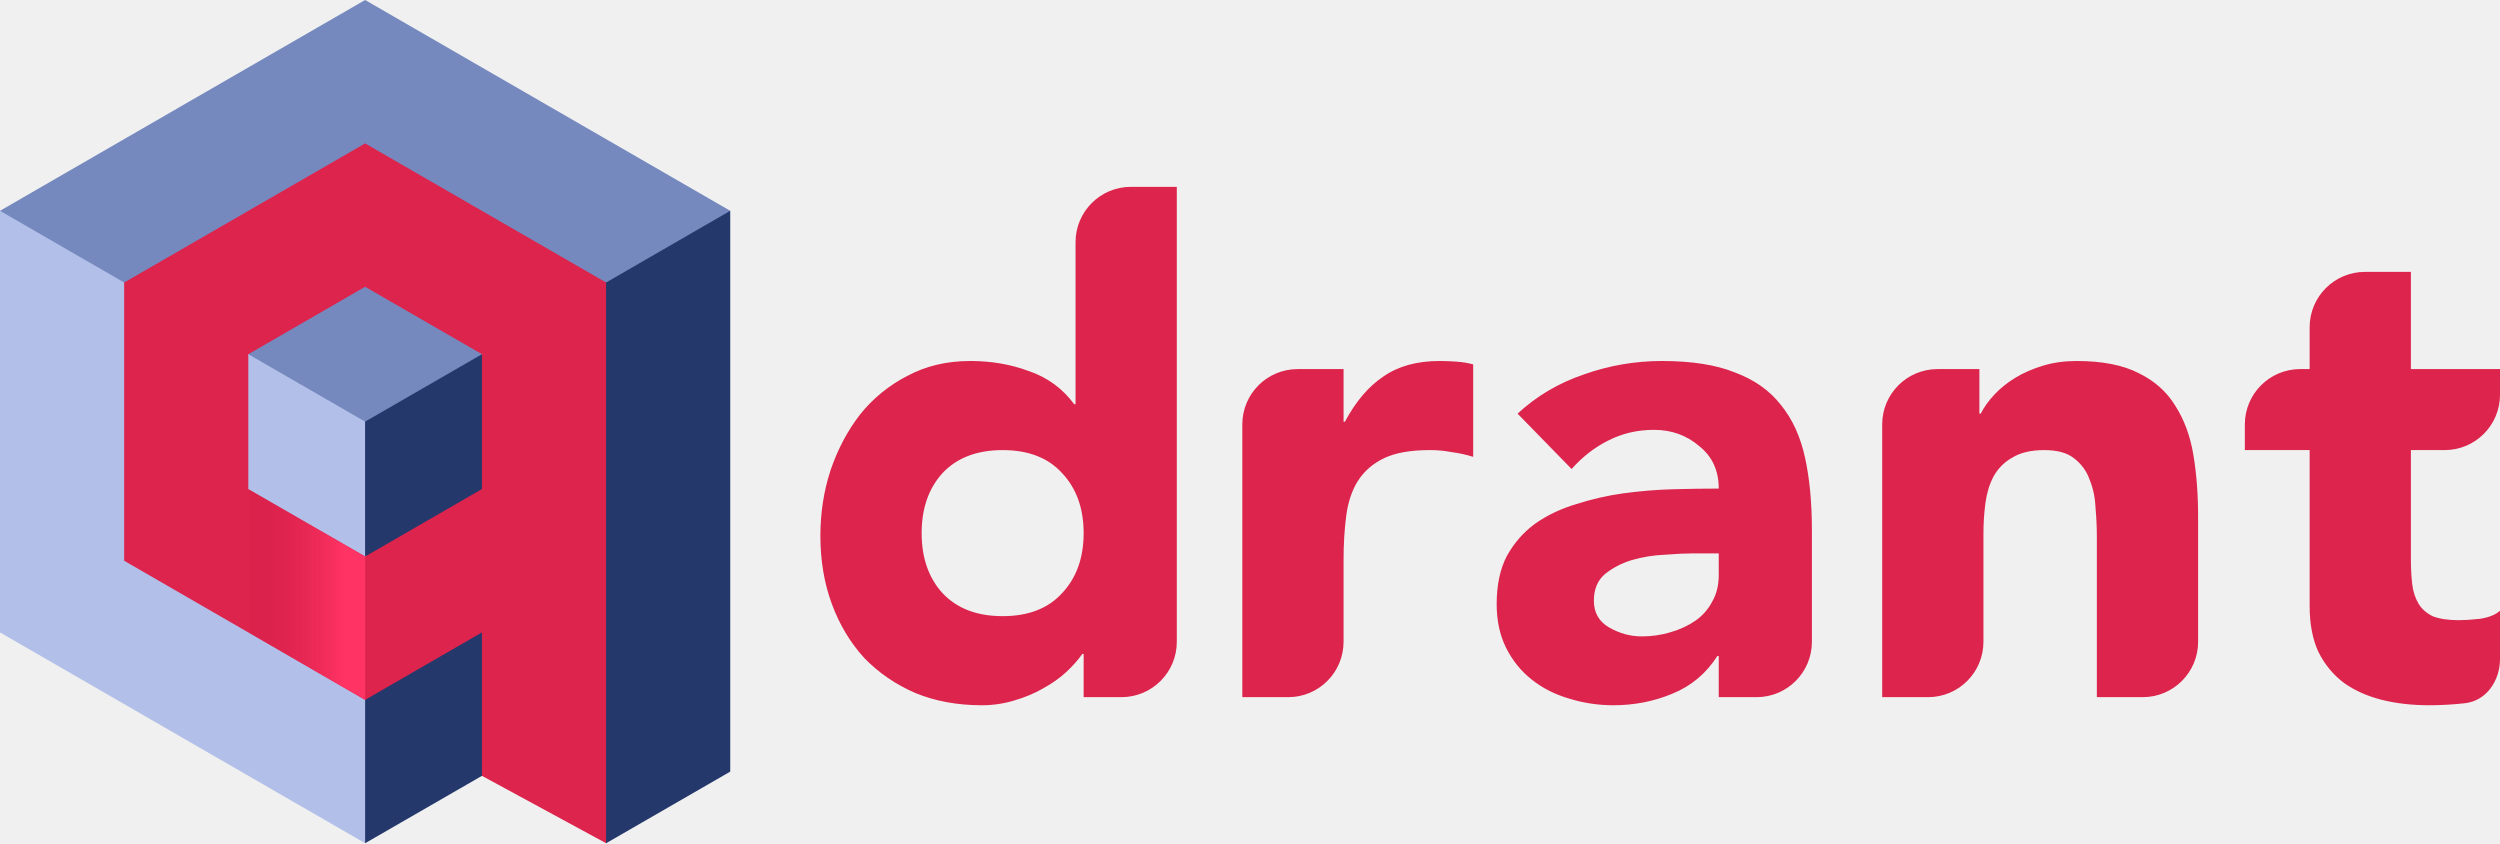
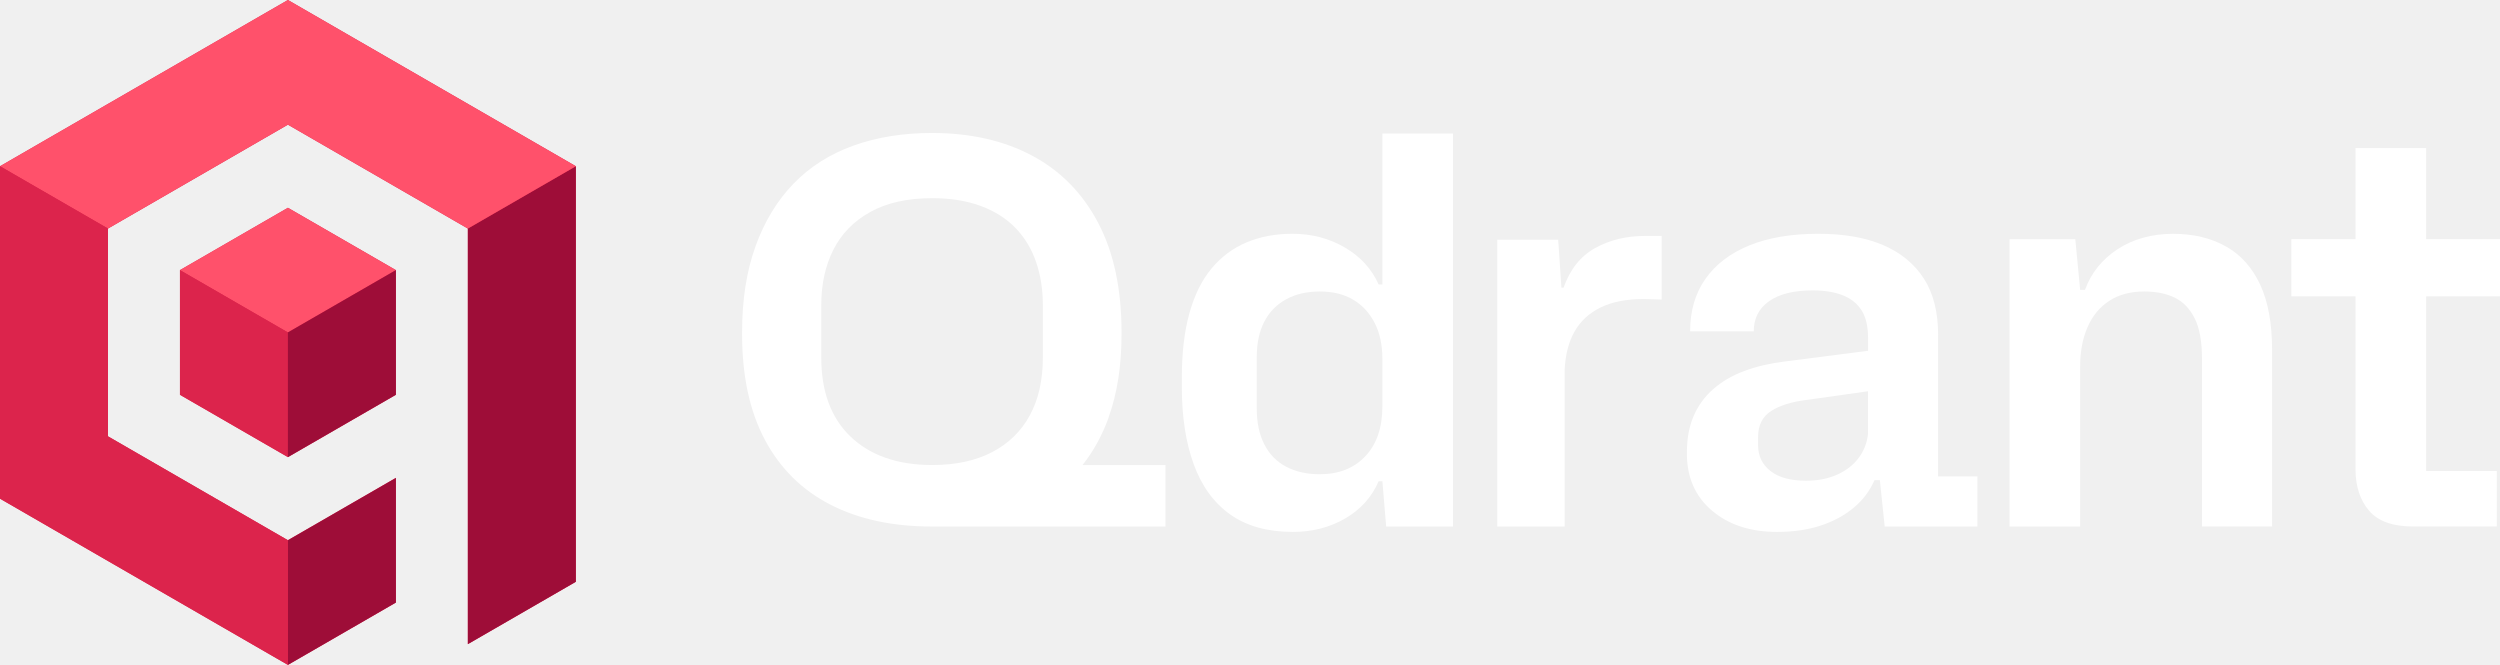
- <svg xmlns="http://www.w3.org/2000/svg" viewBox="0 0 451.84 152.4" width="451.84" height="152.4" fill="none">
-   <g fill="#dc244c">
-     <path d="M212.69 116c0 5.523-4.477 10.001-10 10.001h-6.836v-7.808h-.244c-.732 1.057-1.708 2.155-2.928 3.293-1.139 1.058-2.521 2.034-4.148 2.929-1.545.894-3.294 1.626-5.246 2.196a20.015 20.015 0 0 1-5.856.853c-4.392 0-8.377-.732-11.956-2.196-3.579-1.545-6.669-3.66-9.272-6.344-2.521-2.765-4.473-6.018-5.856-9.759-1.383-3.742-2.074-7.849-2.074-12.322 0-4.148.61-8.093 1.83-11.835 1.301-3.822 3.091-7.198 5.368-10.126a26.176 26.176 0 0 1 8.54-6.954c3.335-1.789 7.117-2.683 11.346-2.683 3.823 0 7.361.61 10.614 1.83 3.335 1.138 6.059 3.13 8.174 5.978h.244V43.769c0-5.523 4.477-10 10-10h8.3zm-16.836-19.646c0-4.473-1.301-8.092-3.904-10.858-2.521-2.765-6.1-4.148-10.736-4.148s-8.255 1.383-10.858 4.148c-2.521 2.766-3.782 6.385-3.782 10.858 0 4.474 1.261 8.093 3.782 10.858 2.603 2.766 6.222 4.149 10.858 4.149s8.215-1.383 10.736-4.149c2.603-2.765 3.904-6.384 3.904-10.858zM224.53 76.708c0-5.522 4.477-10 10-10h8.3v9.516h.244c1.952-3.66 4.27-6.384 6.954-8.174 2.684-1.87 6.059-2.805 10.126-2.805 1.057 0 2.114.04 3.172.121 1.057.082 2.033.245 2.928.489v16.713a22.4 22.4 0 0 0-3.904-.854 19.895 19.895 0 0 0-3.904-.367c-3.498 0-6.263.489-8.296 1.465-2.034.975-3.62 2.358-4.758 4.147-1.058 1.708-1.749 3.782-2.074 6.222-.326 2.441-.488 5.124-.488 8.052V116c0 5.524-4.477 10.002-10 10.002h-8.3zM310.64 118.56h-.244c-2.033 3.172-4.758 5.449-8.174 6.832-3.334 1.382-6.872 2.073-10.614 2.073-2.765 0-5.449-.406-8.052-1.219-2.521-.732-4.758-1.871-6.71-3.416-1.952-1.546-3.497-3.457-4.636-5.735-1.138-2.277-1.708-4.92-1.708-7.929 0-3.416.61-6.304 1.83-8.662 1.302-2.359 3.01-4.311 5.124-5.856 2.196-1.546 4.677-2.725 7.442-3.538a50.076 50.076 0 0 1 8.54-1.953c3.01-.406 5.978-.65 8.906-.732 3.01-.081 5.775-.121 8.296-.121 0-3.254-1.179-5.816-3.538-7.687-2.277-1.952-5.002-2.928-8.174-2.928-3.009 0-5.774.651-8.296 1.952-2.44 1.221-4.636 2.929-6.588 5.124l-9.76-10.004c3.416-3.171 7.402-5.53 11.956-7.075a41.766 41.766 0 0 1 14.152-2.44c5.368 0 9.76.69 13.176 2.073 3.498 1.302 6.263 3.254 8.296 5.856 2.115 2.603 3.579 5.816 4.392 9.638.814 3.742 1.22 8.093 1.22 13.054v20.135c0 5.522-4.477 10-10 10h-6.836zm-4.514-18.545c-1.382 0-3.131.082-5.246.244a24.865 24.865 0 0 0-5.978.976c-1.87.57-3.497 1.424-4.88 2.562-1.301 1.139-1.952 2.725-1.952 4.759 0 2.196.936 3.822 2.806 4.879 1.871 1.058 3.823 1.586 5.856 1.586 1.79 0 3.498-.244 5.124-.732 1.708-.488 3.213-1.179 4.514-2.074a9.45 9.45 0 0 0 3.05-3.416c.814-1.382 1.22-3.009 1.22-4.879v-3.905zM340.18 76.708c0-5.522 4.477-10 10-10h7.568v8.052h.244c.569-1.138 1.382-2.277 2.44-3.416 1.057-1.138 2.318-2.155 3.782-3.05s3.131-1.626 5.002-2.195c1.87-.57 3.904-.854 6.1-.854 4.636 0 8.377.732 11.224 2.196 2.846 1.382 5.042 3.334 6.588 5.855 1.626 2.522 2.724 5.49 3.294 8.906.569 3.416.854 7.117.854 11.103V116c0 5.523-4.477 10.001-10 10.001h-8.3V96.964a58.2 58.2 0 0 0-.244-5.246c-.082-1.87-.448-3.578-1.098-5.123a8.154 8.154 0 0 0-2.806-3.783c-1.22-.976-3.01-1.464-5.368-1.464-2.359 0-4.27.448-5.734 1.342a8.629 8.629 0 0 0-3.416 3.416c-.732 1.383-1.22 2.969-1.464 4.758a41.535 41.535 0 0 0-.366 5.612V116c0 5.523-4.477 10.001-10 10.001h-8.3zM451.84 71.348c0 5.522-4.477 10-10 10h-6.104v19.764c0 1.627.082 3.132.244 4.514.163 1.301.529 2.44 1.098 3.415.57.977 1.424 1.75 2.562 2.32 1.22.487 2.806.73 4.758.73.976 0 2.237-.08 3.782-.243 1.627-.245 2.847-.732 3.66-1.464v8.725c0 3.915-2.452 7.557-6.344 7.989a58.528 58.528 0 0 1-6.466.366c-3.09 0-5.937-.325-8.54-.976-2.602-.65-4.88-1.667-6.832-3.05-1.952-1.463-3.497-3.334-4.636-5.612-1.057-2.277-1.586-5.042-1.586-8.295V81.347h-11.712v-4.64c0-5.522 4.478-9.999 10-9.999h1.712V59.14c0-5.523 4.478-10 10-10h8.3v17.568h16.104z" />
+ <svg xmlns="http://www.w3.org/2000/svg" id="Capa_2" data-name="Capa 2" viewBox="0 0 752 200">
+   <defs>
+     <style>
+       .cls-1 {
+         fill: #9e0d38;
+       }
+ 
+       .cls-2 {
+         fill: #fff;
+       }
+ 
+       .cls-3 {
+         fill: #dc244c;
+       }
+ 
+       .cls-4 {
+         fill: #ff516b;
+       }
+     </style>
+   </defs>
+   <g id="Vectors">
+     <g>
+       <g>
+         <g>
+           <polygon class="cls-3" points="86.6 0 0 50 0 150 86.6 200 119.08 181.25 119.08 143.75 86.6 162.5 32.48 131.25 32.48 68.75 86.6 37.5 140.73 68.75 140.73 193.75 173.21 175 173.21 50 86.6 0" />
+           <polygon class="cls-3" points="54.13 81.25 54.13 118.75 86.6 137.5 119.08 118.75 119.08 81.25 86.6 62.5 54.13 81.25" />
+         </g>
+         <g>
+           <polygon class="cls-1" points="119.08 143.75 119.08 181.25 86.6 200 86.6 162.5 119.08 143.75" />
+           <polygon class="cls-1" points="173.21 50 173.21 175 140.73 193.75 140.73 68.75 173.21 50" />
+           <polygon class="cls-4" points="173.21 50 140.73 68.75 86.6 37.5 32.48 68.75 0 50 86.6 0 173.21 50" />
+           <polygon class="cls-3" points="86.6 162.5 86.6 200 0 150 0 50 32.48 68.75 32.48 131.25 86.6 162.5" />
+           <polygon class="cls-4" points="119.08 81.25 86.6 100 54.13 81.25 86.6 62.5 119.08 81.25" />
+           <polygon class="cls-3" points="86.6 100 86.6 137.5 54.13 118.75 54.13 81.25 86.6 100" />
+           <polygon class="cls-1" points="119.08 81.25 119.08 118.75 86.6 137.5 86.6 100 119.08 81.25" />
+         </g>
+       </g>
+       <g>
+         <path class="cls-2" d="M333.47,125.54c2.59-7.19,3.89-15.54,3.89-25.05v-.49c0-13.08-2.35-24.08-7.05-33-4.7-8.92-11.33-15.65-19.86-20.19-8.54-4.54-18.6-6.81-30.16-6.81-8.65,0-16.52,1.27-23.59,3.81-7.08,2.54-13.08,6.35-18,11.43-4.92,5.08-8.73,11.35-11.43,18.81-2.7,7.46-4.05,16.11-4.05,25.95v.49c0,12.65,2.3,23.27,6.89,31.86,4.59,8.6,11.16,15.08,19.7,19.46,8.54,4.38,18.7,6.57,30.49,6.57h70.28v-18.49h-24.96c3.29-4.14,5.91-8.92,7.88-14.35ZM266.34,137.7c-4.11-1.46-7.62-3.59-10.54-6.41-2.92-2.81-5.11-6.19-6.57-10.14-1.46-3.95-2.19-8.46-2.19-13.54v-15.89c0-6.27,1.22-11.81,3.65-16.62,2.43-4.81,6.13-8.59,11.11-11.35,4.97-2.76,11.19-4.14,18.65-4.14,5.51,0,10.38.79,14.59,2.35,4.22,1.57,7.7,3.79,10.46,6.65,2.76,2.87,4.81,6.27,6.16,10.22,1.35,3.95,2.03,8.24,2.03,12.89v15.89c0,6.71-1.3,12.46-3.89,17.27-2.6,4.81-6.38,8.51-11.35,11.11-4.97,2.59-10.97,3.89-18,3.89-5.3,0-10-.73-14.11-2.19Z" />
+         <path class="cls-2" d="M415.82,85.57h-1.13c-2.06-4.65-5.43-8.35-10.14-11.11-4.7-2.76-9.97-4.14-15.81-4.14-5.08,0-9.68.87-13.78,2.59-4.11,1.73-7.62,4.35-10.54,7.87-2.92,3.51-5.14,8-6.65,13.46-1.52,5.46-2.27,11.87-2.27,19.22v3.08c0,8.87,1.19,16.57,3.57,23.11,2.38,6.54,6.03,11.57,10.95,15.08,4.92,3.51,11.21,5.27,18.89,5.27,5.84,0,11.08-1.35,15.73-4.05,4.65-2.7,8-6.43,10.05-11.19h1.13l1.14,13.62h20.11V40.16h-21.24v45.41ZM415.82,122.22c0,6.38-1.7,11.38-5.11,15-3.41,3.62-7.97,5.43-13.7,5.43-3.89,0-7.27-.75-10.14-2.27-2.87-1.51-5.06-3.76-6.57-6.73-1.52-2.97-2.27-6.57-2.27-10.78v-15.41c0-4.22.76-7.78,2.27-10.7,1.51-2.92,3.7-5.16,6.57-6.73,2.86-1.57,6.24-2.35,10.14-2.35s7.22.81,9.97,2.43c2.76,1.62,4.92,3.95,6.49,6.97,1.57,3.03,2.35,6.65,2.35,10.86v14.27Z" />
+         <path class="cls-2" d="M582.99,100.81c0-6.92-1.43-12.59-4.3-17.03-2.87-4.43-6.95-7.78-12.24-10.05-5.3-2.27-11.78-3.41-19.46-3.41-8.11,0-15.03,1.16-20.76,3.49-5.73,2.33-10.13,5.68-13.22,10.05-3.08,4.38-4.62,9.65-4.62,15.81h19.14c0-3.89,1.54-6.92,4.62-9.08,3.08-2.16,7.43-3.24,13.05-3.24,3.57,0,6.59.49,9.08,1.46,2.49.97,4.38,2.49,5.68,4.54,1.3,2.05,1.95,4.81,1.95,8.27v3.89l-25.14,3.24c-4.43.54-8.46,1.49-12.08,2.84-3.62,1.35-6.73,3.16-9.32,5.43-2.59,2.27-4.57,4.97-5.92,8.11-1.35,3.14-2.03,6.76-2.03,10.86v.49c0,7.14,2.51,12.84,7.54,17.11,5.03,4.27,11.54,6.41,19.54,6.41,4.87,0,9.22-.62,13.05-1.87,3.84-1.24,7.16-3.03,9.97-5.35,2.81-2.32,4.92-5.11,6.32-8.35h1.62l1.46,13.95h27.89v-15.08h-11.84v-42.49ZM561.91,130.49c-.32,2.81-1.3,5.27-2.92,7.38-1.62,2.11-3.79,3.76-6.49,4.95-2.7,1.19-5.78,1.78-9.24,1.78-4.65,0-8.22-.97-10.7-2.92-2.49-1.95-3.73-4.54-3.73-7.78v-2.43c0-3.57,1.32-6.19,3.97-7.87,2.65-1.67,6.24-2.78,10.78-3.32l18.32-2.59v12.81Z" />
+         <path class="cls-2" d="M669.57,74.14c-4.49-2.54-9.81-3.81-15.97-3.81s-11.92,1.54-16.62,4.62c-4.7,3.08-7.97,7.16-9.81,12.24h-1.46l-1.46-15.24h-19.78v86.43h21.24v-48.16c0-4.54.75-8.51,2.27-11.92,1.51-3.41,3.7-6.03,6.57-7.86,2.86-1.84,6.35-2.76,10.46-2.76,3.57,0,6.62.62,9.16,1.86,2.54,1.24,4.54,3.32,6,6.24,1.46,2.92,2.19,6.97,2.19,12.16v50.43h21.08v-53.19c0-7.89-1.19-14.41-3.57-19.54-2.38-5.13-5.81-8.97-10.3-11.51Z" />
+         <path class="cls-2" d="M752,89.13v-17.19h-22.22v-27.41h-21.24v27.41h-19.3v17.19h19.3v52.05c0,5.08,1.35,9.22,4.05,12.41,2.7,3.19,7.13,4.78,13.3,4.78h25.14v-16.7h-21.24v-52.54h22.22Z" />
+         <path class="cls-2" d="M494.81,70.97c-5.62,0-10.62,1.22-15,3.65-4.38,2.43-7.54,6.4-9.49,11.92h-.65l-.97-14.43h-18.32v86.27h20.27v-47.19c.22-4.54,1.22-8.38,3-11.51,1.78-3.13,4.4-5.54,7.86-7.22,3.46-1.68,7.78-2.51,12.97-2.51,1.08,0,2.08.03,3,.08.92.06,1.7.08,2.35.08v-19.14h-5.03Z" />
+       </g>
+     </g>
  </g>
-   <g fill-rule="evenodd" clip-rule="evenodd">
-     <path fill="#24386c" d="m103.79 140.09-3.039-83.784-5.503-22.089 36.734 3.889v101.35l-22.44 12.95z" />
-     <path fill="#7589be" d="m131.98 38.1-22.44 12.96-46.308-10.158L9.029 62.971-.001 38.1l32.99-19.05 33-19.05 32.99 19.05z" />
-     <path fill="#b2bfe8" d="m0 38.1 22.44 12.96 13.008 38.686 43.921 35.142L65.991 152.4l-33-19.051L0 114.299v-76.2" />
-     <path fill="#24386c" d="m80.868 104.56-14.877 21.932v25.91l21.11-12.18 10.877-16.242" />
-     <path fill="#7589be" d="M66 100.59 44.881 64.025l4.549-12.119 17.293-8.384L87.1 64.026z" />
-     <path fill="#b2bfe8" d="m44.881 64.022 21.11 12.18v24.38l-19.524.84-11.81-15.08 10.224-22.32" />
-     <path fill="#24386c" d="m65.991 76.2 21.11-12.179 14.367 23.922-17.386 14.365-18.091-1.727z" />
-     <path fill="#dc244c" d="m87.101 140.22 22.44 12.181V51.061l-21.78-12.57-21.77-12.57-21.78 12.57-21.77 12.57v50.289l21.77 12.57 21.78 12.571 21.11-12.191zm0-51.83-21.11 12.19-21.11-12.19V64.02l21.11-12.19 21.11 12.19v24.37" />
-   </g>
-   <path fill="url(#a)" d="M66 126.5v-25.914L45 88.5v25.871z" />
-   <defs>
-     <linearGradient id="a" x1="62.128" x2="41.202" y1="105.54" y2="105.54" gradientUnits="userSpaceOnUse">
-       <stop offset="0" stop-color="#FF3364" />
-       <stop offset="1" stop-color="#C91540" stop-opacity="0" />
-     </linearGradient>
-   </defs>
</svg>
